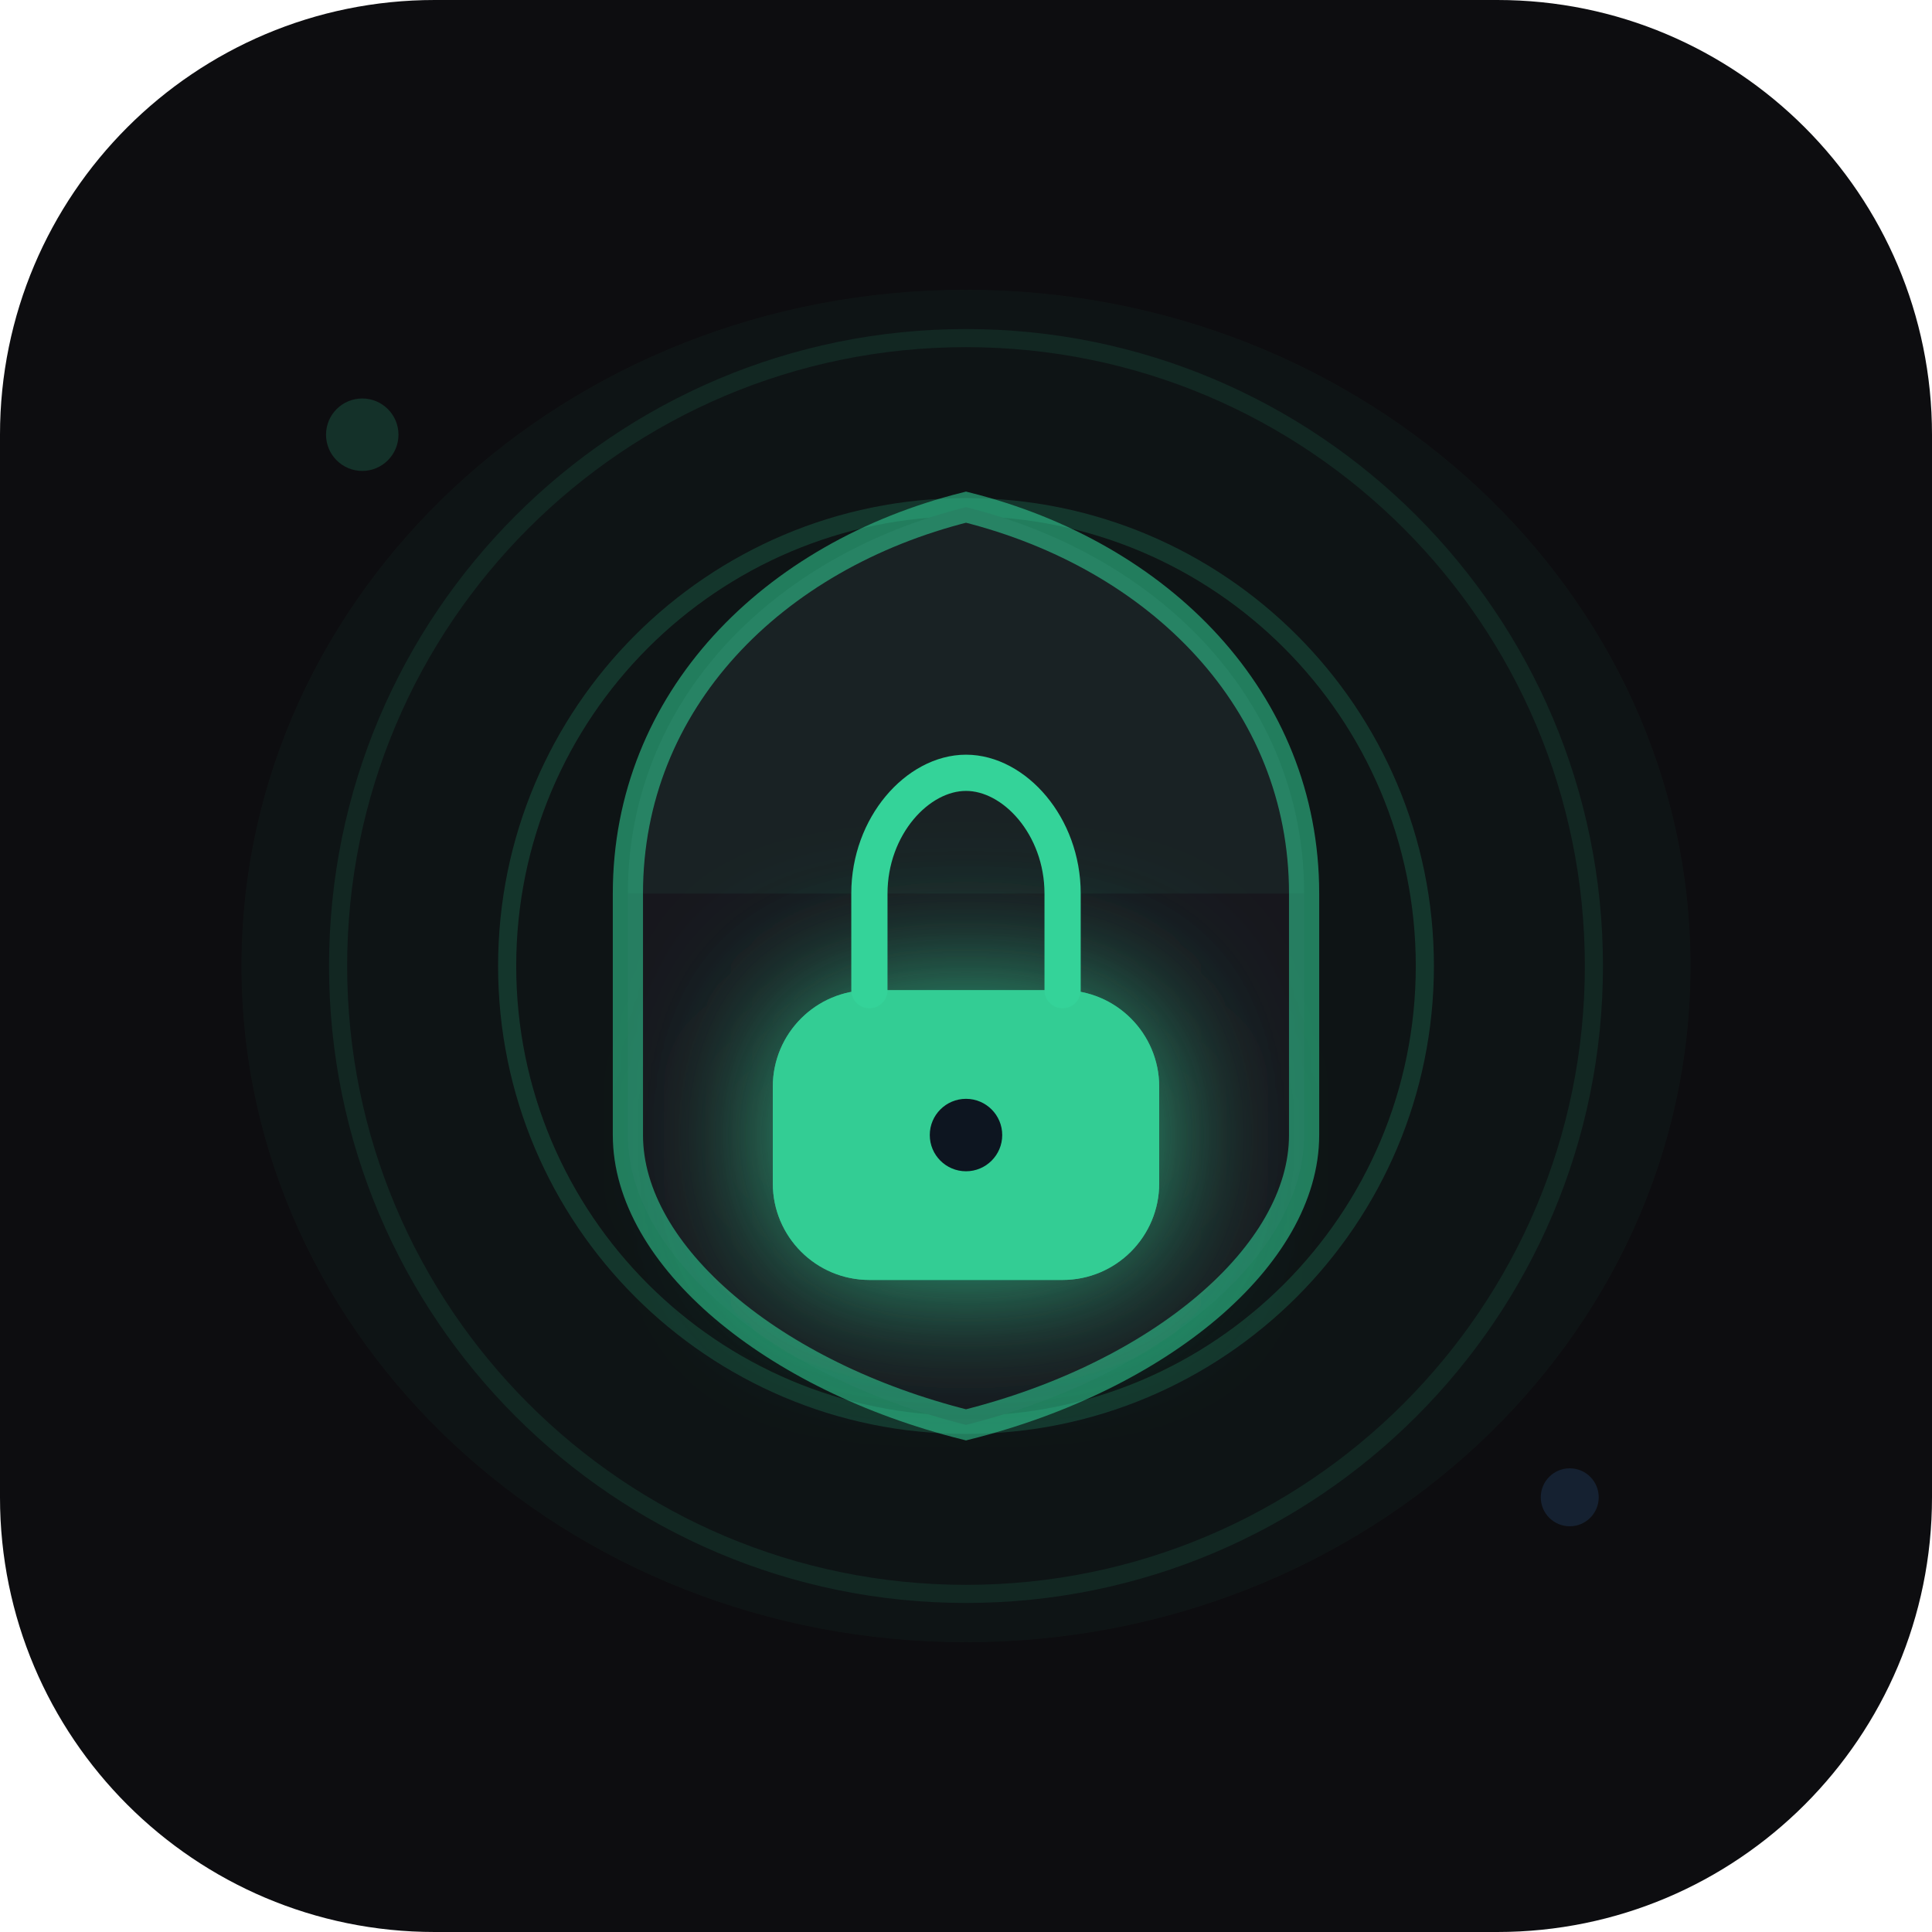
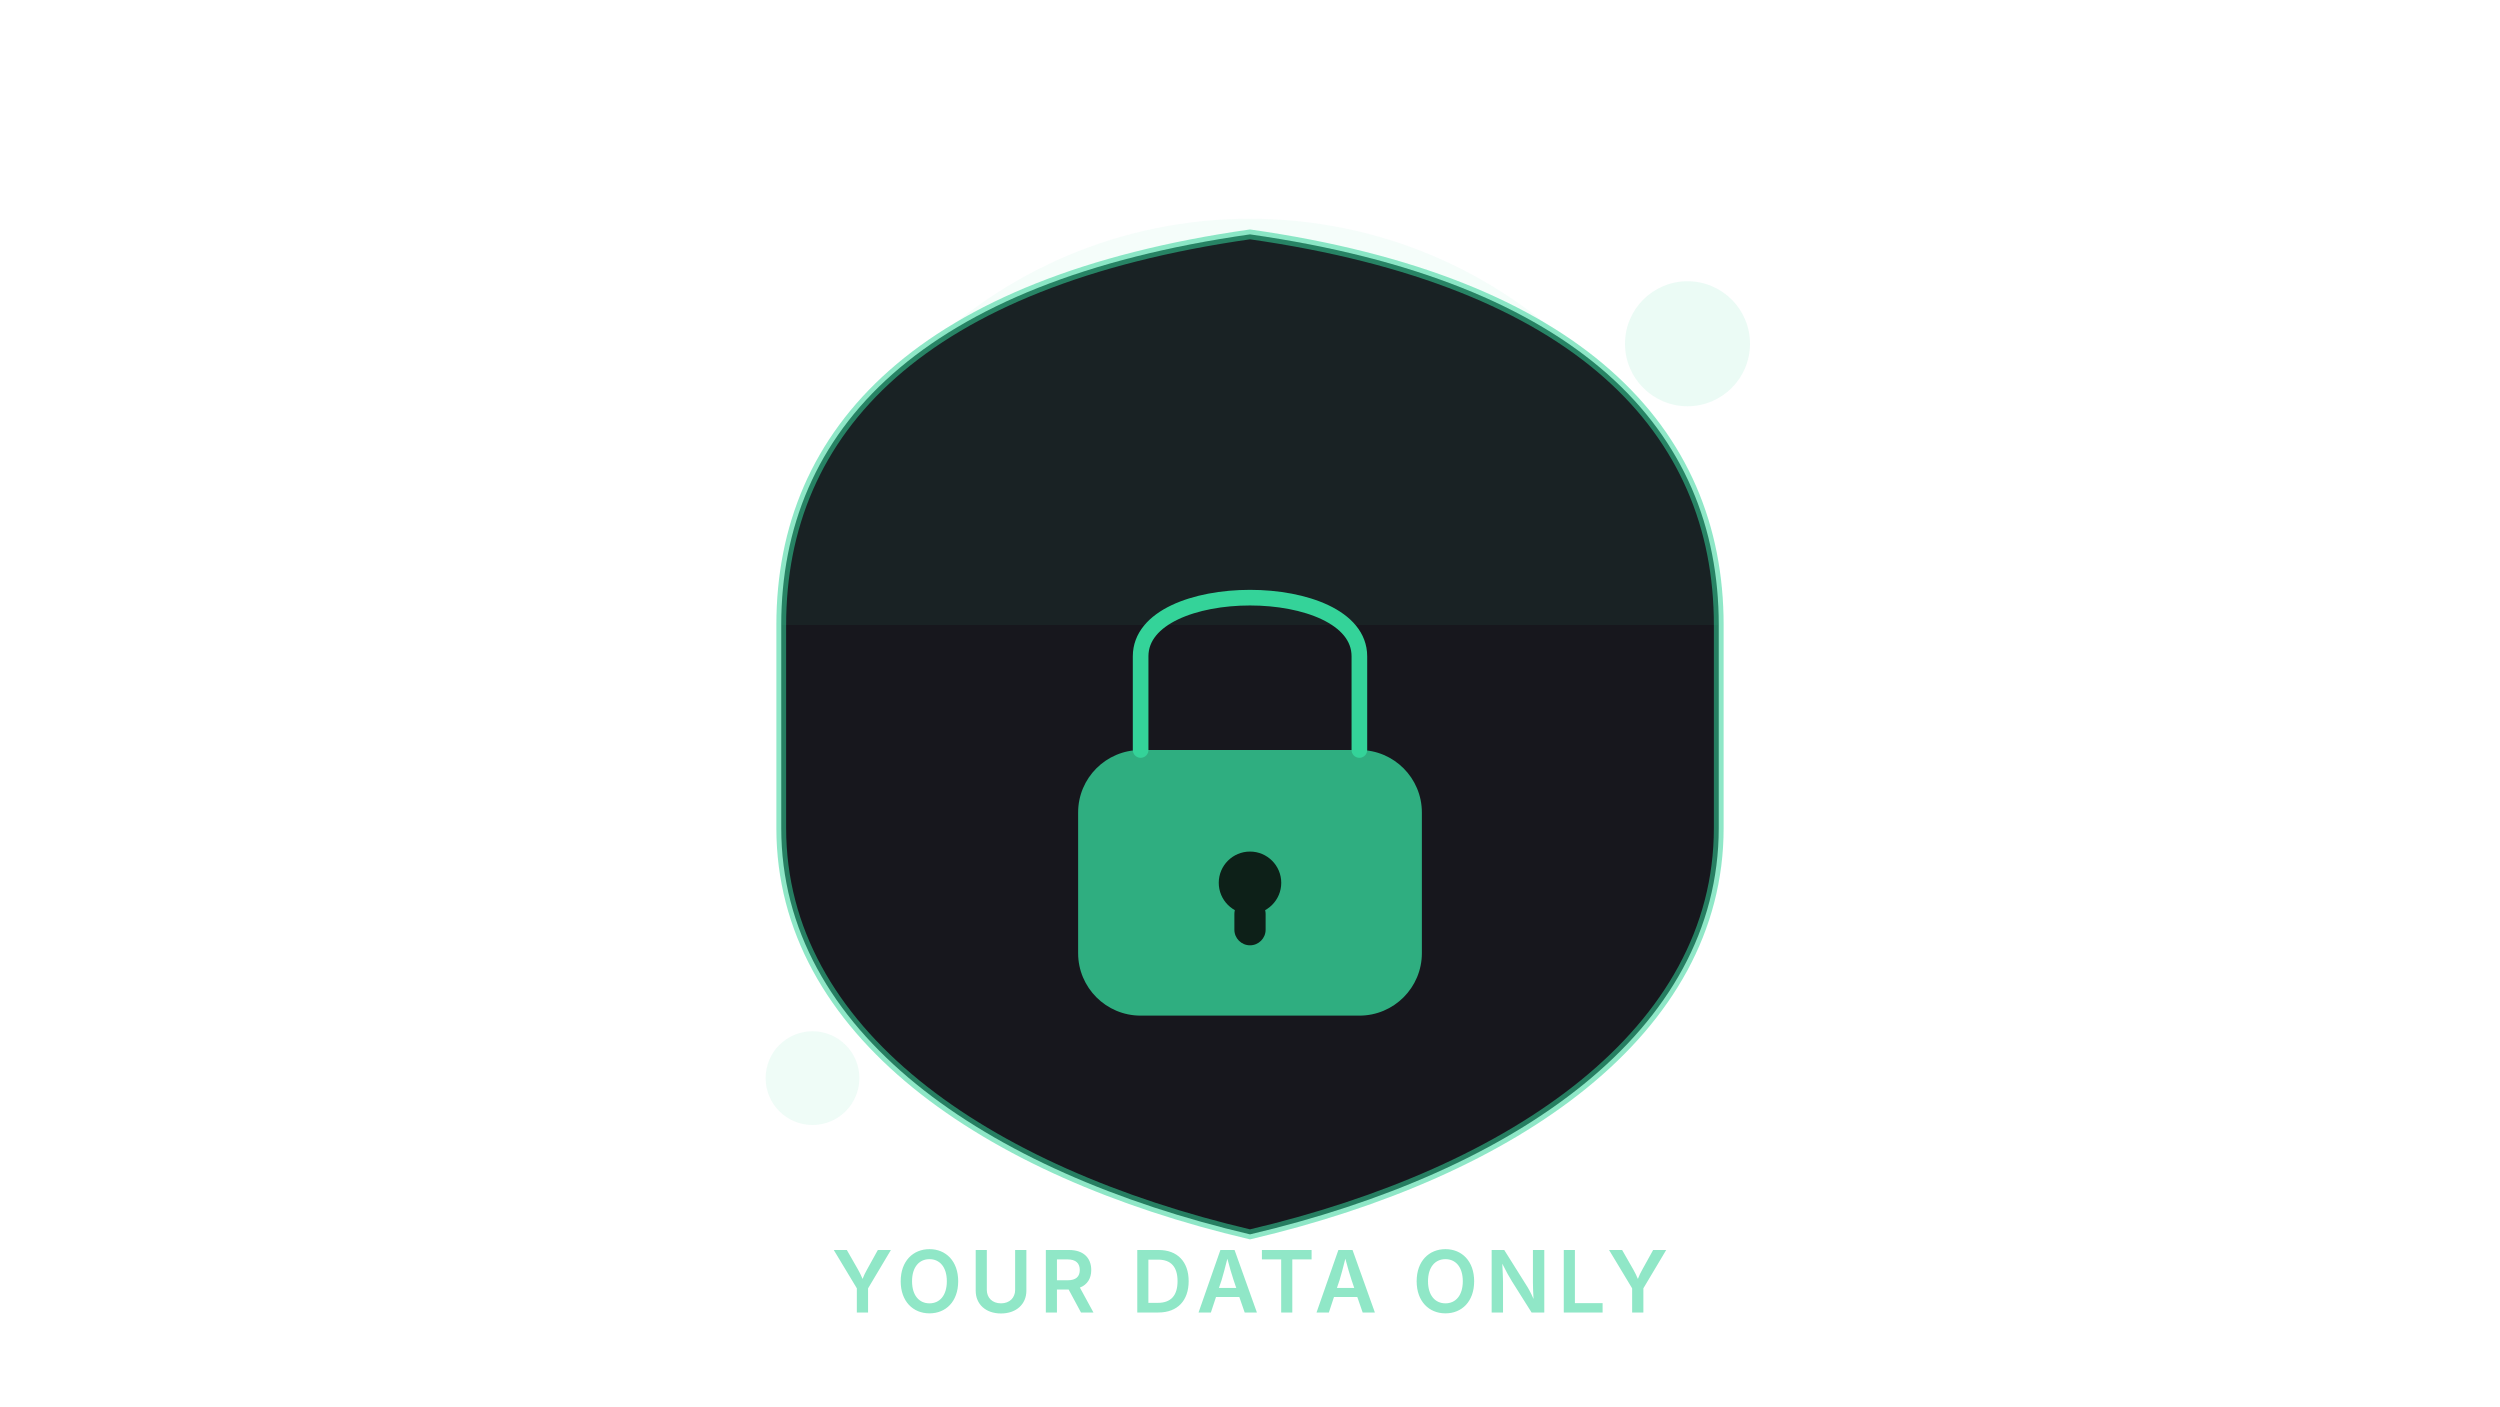
- <svg xmlns="http://www.w3.org/2000/svg" viewBox="0 0 80 80" width="100%" height="100%">
-   <defs>
-     <filter id="g2" x="-80%" y="-80%" width="260%" height="260%">
-       <feGaussianBlur in="SourceGraphic" stdDeviation="3" result="b" />
-       <feMerge>
-         <feMergeNode in="b" />
-         <feMergeNode in="SourceGraphic" />
-       </feMerge>
-     </filter>
-   </defs>
-   <rect width="80" height="80" rx="18" fill="#0D0D10" />
-   <ellipse cx="40" cy="40" rx="30" ry="28" fill="#34D399" opacity="0.04" />
-   <circle cx="40" cy="40" r="26" fill="none" stroke="#34D399" stroke-width="0.75" stroke-opacity="0.10" />
-   <circle cx="40" cy="40" r="19" fill="none" stroke="#34D399" stroke-width="0.75" stroke-opacity="0.18" />
-   <path d="M26 37 C26 29 32 23 40 21 C48 23 54 29 54 37 L54 47 C54 52 48 57 40 59 C32 57 26 52 26 47 Z" fill="#17171D" stroke="#34D399" stroke-width="1.25" stroke-opacity="0.55" />
-   <path d="M26 37 C26 29 32 23 40 21 C48 23 54 29 54 37" fill="#34D399" opacity="0.06" />
-   <rect x="32" y="41" width="16" height="12" rx="4" fill="#34D399" opacity="0.82" filter="url(#g2)" />
-   <rect x="32" y="41" width="16" height="12" rx="4" fill="#34D399" opacity="0.82" />
-   <path d="M36 41 L36 37 C36 34.2 38 32 40 32 C42 32 44 34.2 44 37 L44 41" fill="none" stroke="#34D399" stroke-width="1.5" stroke-linecap="round" />
-   <circle cx="40" cy="47" r="1.5" fill="#0D1520" />
-   <circle cx="15" cy="18" r="1.5" fill="#34D399" opacity="0.18" />
-   <circle cx="65" cy="62" r="1.2" fill="#4B9EFF" opacity="0.14" />
+ <svg xmlns="http://www.w3.org/2000/svg" viewBox="0 0 320 180" width="100%" height="100%">
+   <circle cx="160" cy="88" r="60" fill="#34D399" opacity="0.05" />
+   <circle cx="160" cy="88" r="48" fill="#34D399" opacity="0.04" />
+   <circle cx="160" cy="88" r="36" fill="none" stroke="#34D399" stroke-width="0.75" stroke-opacity="0.15" />
+   <path d="M100,80 C100,55 118,36 160,30 C202,36 220,55 220,80 L220,106 C220,132 194,150 160,158 C126,150 100,132 100,106 Z" fill="#17171D" stroke="#34D399" stroke-width="1.25" stroke-opacity="0.55" />
+   <path d="M100,80 C100,55 118,36 160,30 C202,36 220,55 220,80" fill="#34D399" opacity="0.06" />
+   <rect x="138" y="96" width="44" height="34" rx="8" fill="#34D399" opacity="0.80" />
+   <path d="M146,96 L146,84 C146,74 174,74 174,84 L174,96" fill="none" stroke="#34D399" stroke-width="2" stroke-linecap="round" />
+   <circle cx="160" cy="113" r="4" fill="#0D2018" />
+   <rect x="158" y="115" width="4" height="6" rx="2" fill="#0D2018" />
+   <circle cx="216" cy="44" r="8" fill="#34D399" opacity="0.10" />
+   <circle cx="104" cy="138" r="6" fill="#34D399" opacity="0.08" />
+   <text x="160" y="168" text-anchor="middle" font-size="11" fill="#34D399" opacity="0.55" font-family="-apple-system,sans-serif" font-weight="600" letter-spacing="0.08em">YOUR DATA ONLY</text>
</svg>
